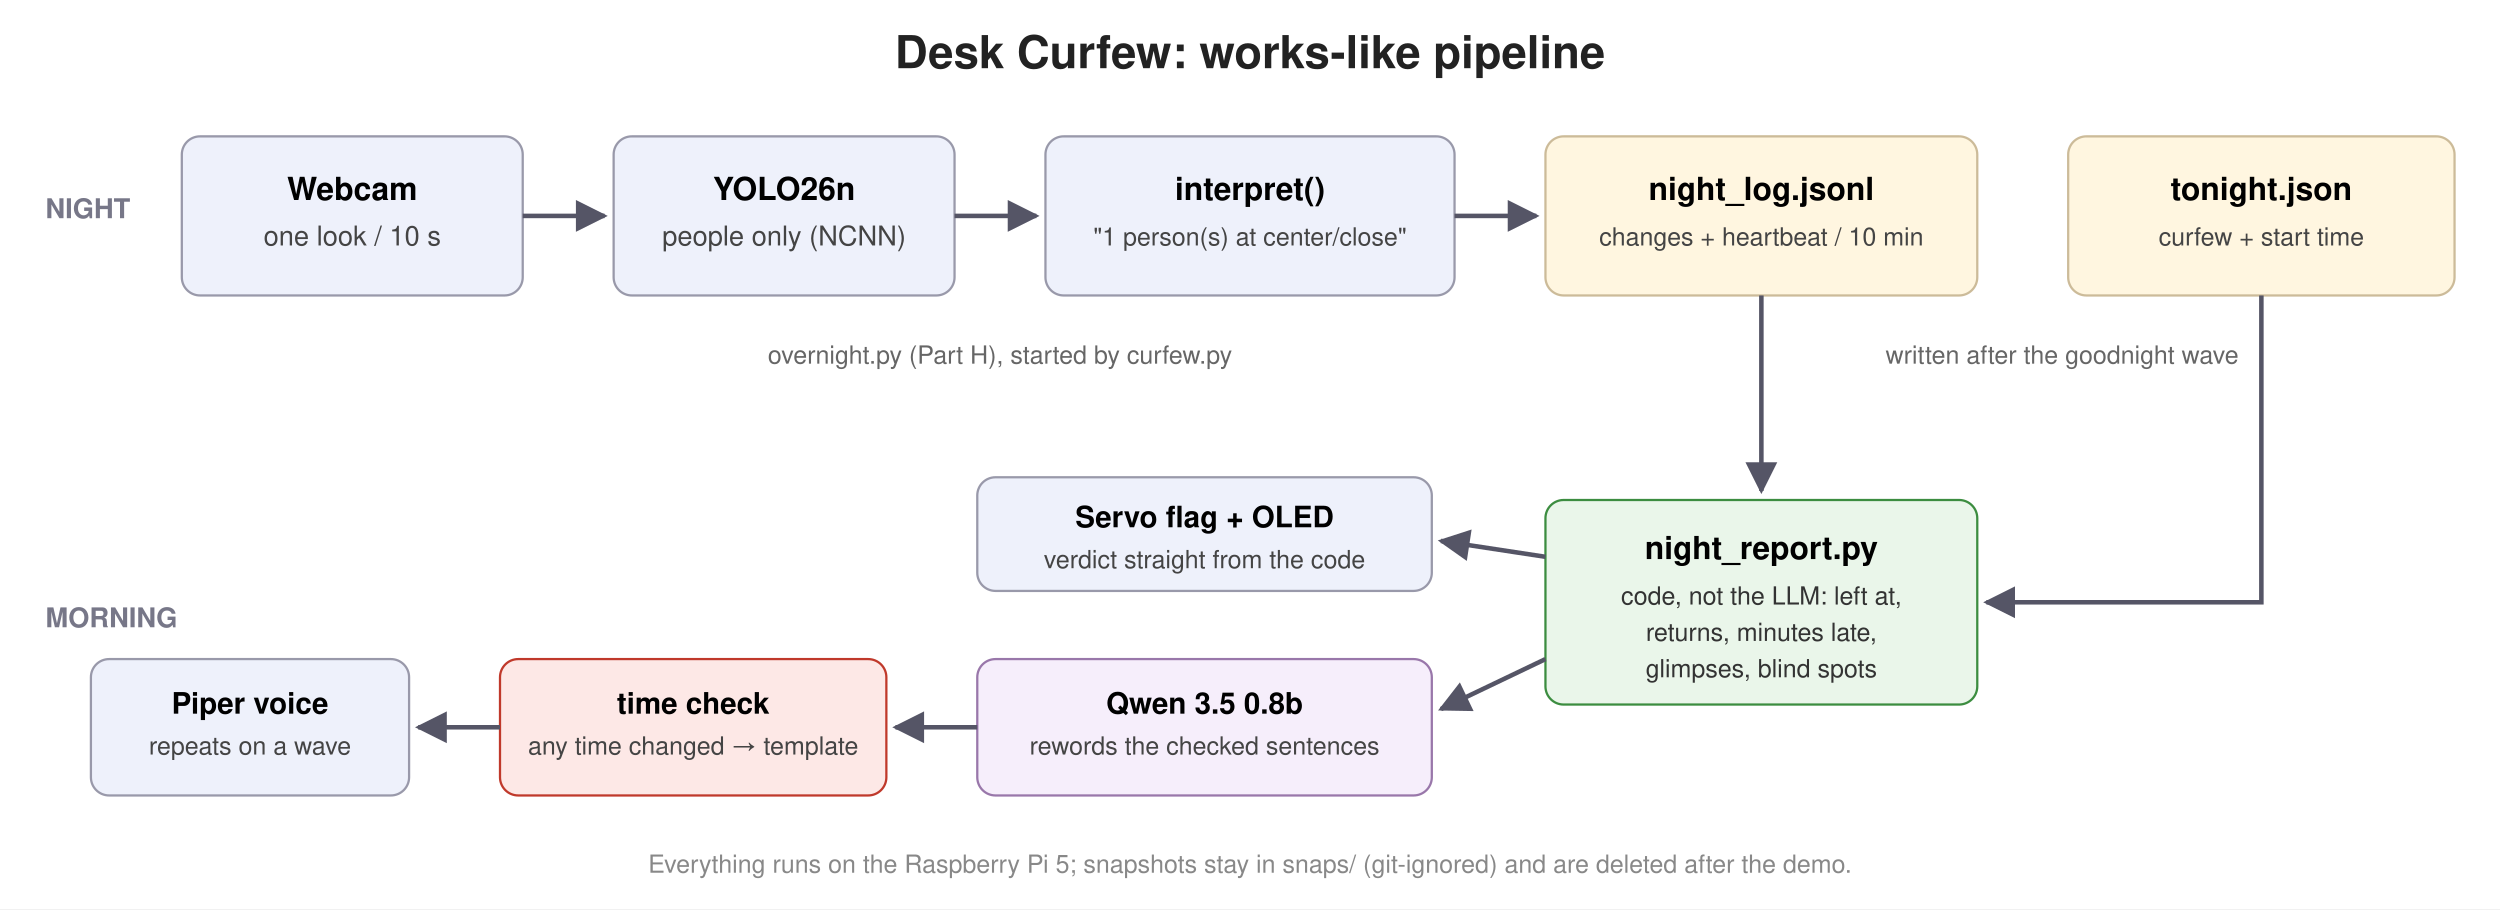
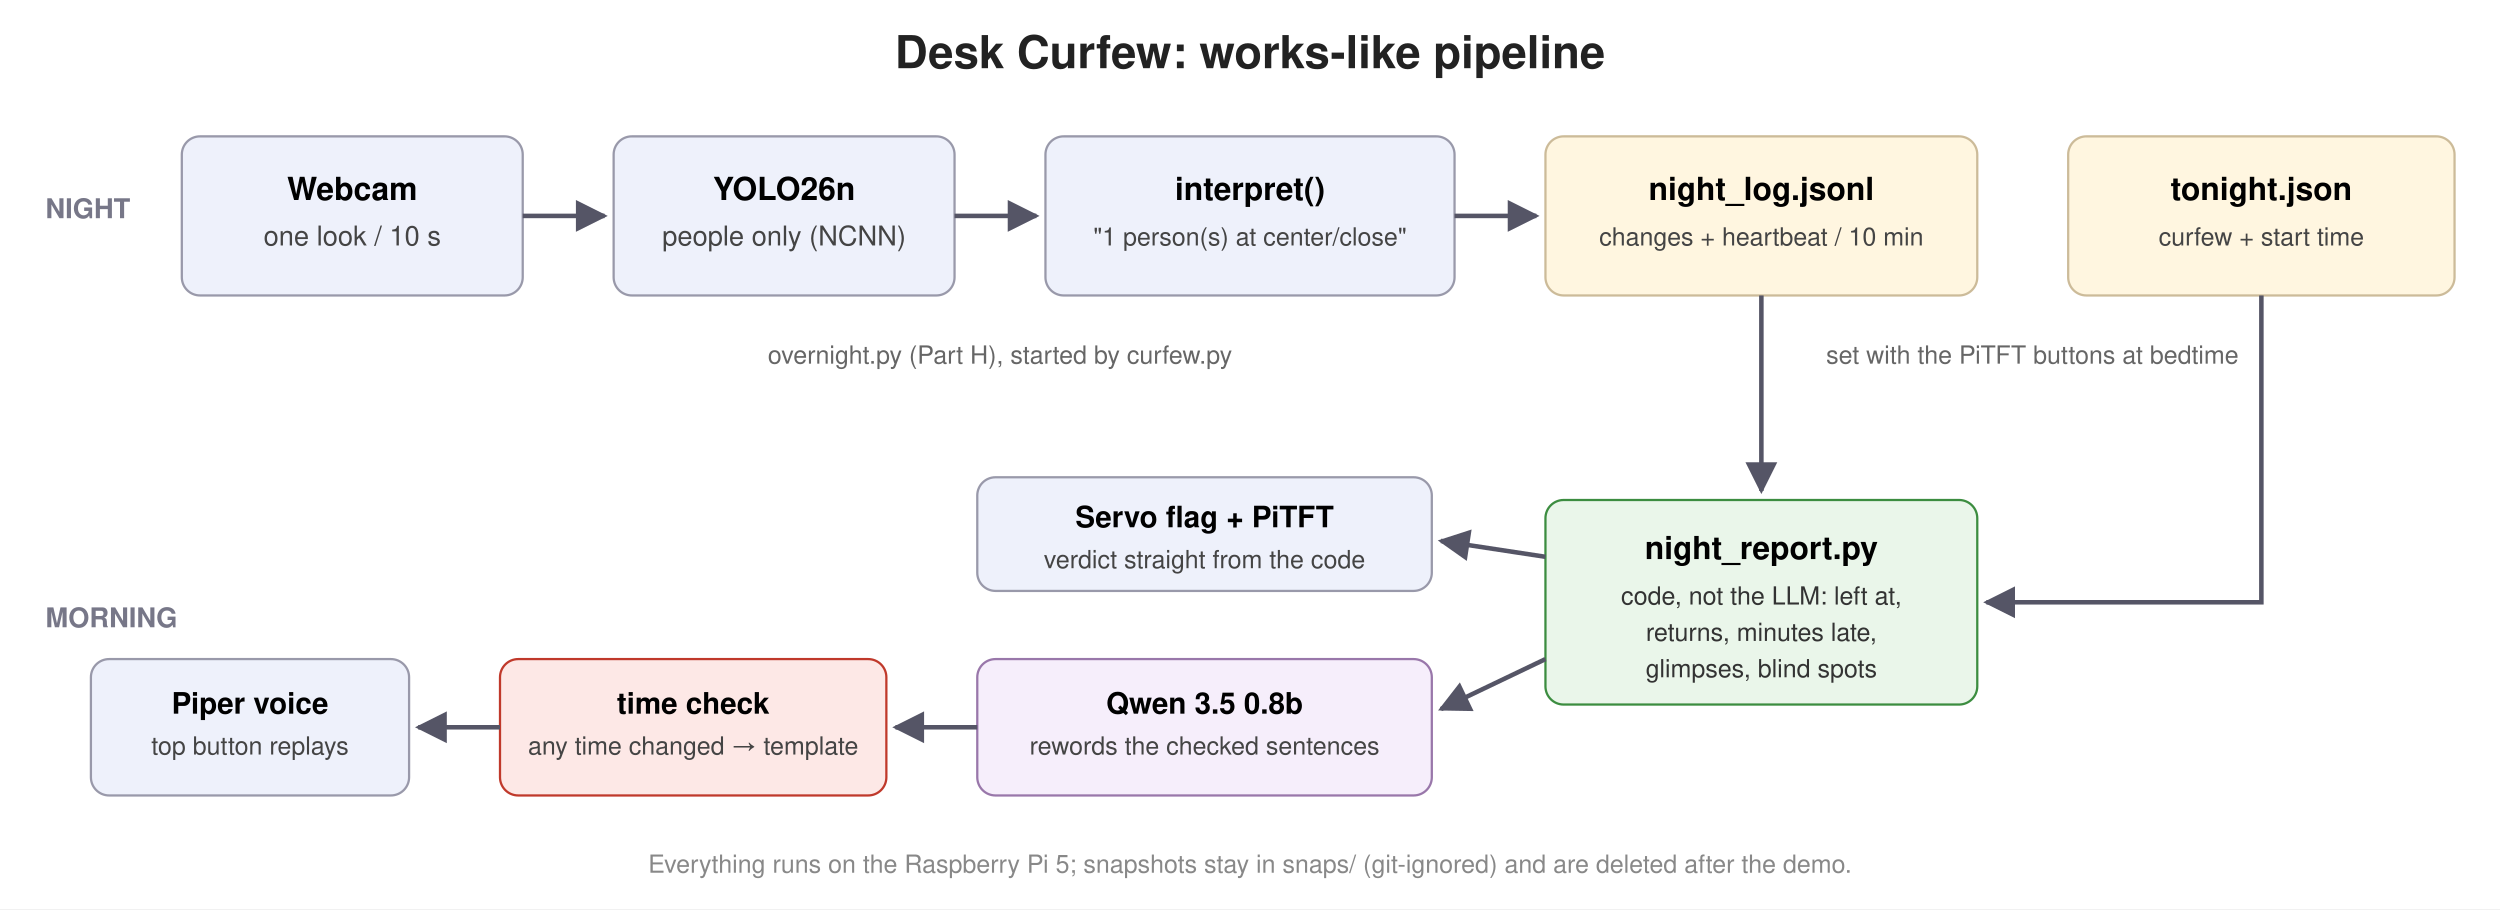
<svg xmlns="http://www.w3.org/2000/svg" viewBox="0 0 1100 400" font-family="Helvetica, Arial, sans-serif">
  <rect width="1100" height="400" fill="#ffffff" />
  <defs>
    <marker id="a" viewBox="0 0 10 10" refX="9" refY="5" markerWidth="7" markerHeight="7" orient="auto">
      <path d="M0,0 L10,5 L0,10 z" fill="#556" />
    </marker>
  </defs>
  <text x="550" y="30" text-anchor="middle" font-size="20" font-weight="bold" fill="#222">Desk Curfew: works-like pipeline</text>
  <text x="20" y="96" font-size="12" font-weight="bold" fill="#778">NIGHT</text>
  <text x="20" y="276" font-size="12" font-weight="bold" fill="#778">MORNING</text>
  <rect x="80" y="60" width="150" height="70" rx="8" fill="#eef1fb" stroke="#99a" />
  <text x="155" y="88" text-anchor="middle" font-size="14" font-weight="bold">Webcam</text>
  <text x="155" y="108" text-anchor="middle" font-size="12" fill="#444">one look / 10 s</text>
  <rect x="270" y="60" width="150" height="70" rx="8" fill="#eef1fb" stroke="#99a" />
  <text x="345" y="88" text-anchor="middle" font-size="14" font-weight="bold">YOLO26n</text>
  <text x="345" y="108" text-anchor="middle" font-size="12" fill="#444">people only (NCNN)</text>
  <rect x="460" y="60" width="180" height="70" rx="8" fill="#eef1fb" stroke="#99a" />
  <text x="550" y="88" text-anchor="middle" font-size="14" font-weight="bold">interpret()</text>
  <text x="550" y="108" text-anchor="middle" font-size="11" fill="#444">"1 person(s) at center/close"</text>
  <rect x="680" y="60" width="190" height="70" rx="8" fill="#fff6e0" stroke="#cb9" />
  <text x="775" y="88" text-anchor="middle" font-size="14" font-weight="bold">night_log.jsonl</text>
  <text x="775" y="108" text-anchor="middle" font-size="11" fill="#444">changes + heartbeat / 10 min</text>
  <rect x="910" y="60" width="170" height="70" rx="8" fill="#fff6e0" stroke="#cb9" />
  <text x="995" y="88" text-anchor="middle" font-size="14" font-weight="bold">tonight.json</text>
  <text x="995" y="108" text-anchor="middle" font-size="11" fill="#444">curfew + start time</text>
  <line x1="230" y1="95" x2="266" y2="95" stroke="#556" stroke-width="2" marker-end="url(#a)" />
  <line x1="420" y1="95" x2="456" y2="95" stroke="#556" stroke-width="2" marker-end="url(#a)" />
  <line x1="640" y1="95" x2="676" y2="95" stroke="#556" stroke-width="2" marker-end="url(#a)" />
-   <text x="985" y="160" text-anchor="end" font-size="11" fill="#666">written after the goodnight wave</text>
+   <text x="985" y="160" text-anchor="end" font-size="11" fill="#666">set with the PiTFT buttons at bedtime</text>
  <text x="440" y="160" text-anchor="middle" font-size="11" fill="#666">overnight.py (Part H), started by curfew.py</text>
  <rect x="680" y="220" width="190" height="90" rx="8" fill="#eaf6ea" stroke="#3c8d40" />
  <text x="775" y="246" text-anchor="middle" font-size="14" font-weight="bold">night_report.py</text>
  <text x="775" y="266" text-anchor="middle" font-size="11" fill="#333">code, not the LLM: left at,</text>
  <text x="775" y="282" text-anchor="middle" font-size="11" fill="#333">returns, minutes late,</text>
  <text x="775" y="298" text-anchor="middle" font-size="11" fill="#333">glimpses, blind spots</text>
  <line x1="775" y1="130" x2="775" y2="216" stroke="#556" stroke-width="2" marker-end="url(#a)" />
  <path d="M995,130 L995,265 L874,265" fill="none" stroke="#556" stroke-width="2" marker-end="url(#a)" />
  <rect x="430" y="210" width="200" height="50" rx="8" fill="#eef1fb" stroke="#99a" />
-   <text x="530" y="232" text-anchor="middle" font-size="13" font-weight="bold">Servo flag + OLED</text>
+   <text x="530" y="232" text-anchor="middle" font-size="13" font-weight="bold">Servo flag + PiTFT</text>
  <text x="530" y="250" text-anchor="middle" font-size="11" fill="#444">verdict straight from the code</text>
  <line x1="680" y1="245" x2="634" y2="238" stroke="#556" stroke-width="2" marker-end="url(#a)" />
  <rect x="430" y="290" width="200" height="60" rx="8" fill="#f6eefb" stroke="#97a" />
  <text x="530" y="314" text-anchor="middle" font-size="13" font-weight="bold">Qwen 3.5 0.8b</text>
  <text x="530" y="332" text-anchor="middle" font-size="11" fill="#444">rewords the checked sentences</text>
  <line x1="680" y1="290" x2="634" y2="312" stroke="#556" stroke-width="2" marker-end="url(#a)" />
  <rect x="220" y="290" width="170" height="60" rx="8" fill="#fde8e6" stroke="#c0392b" />
  <text x="305" y="314" text-anchor="middle" font-size="13" font-weight="bold">time check</text>
  <text x="305" y="332" text-anchor="middle" font-size="11" fill="#444">any time changed → template</text>
  <line x1="430" y1="320" x2="394" y2="320" stroke="#556" stroke-width="2" marker-end="url(#a)" />
  <rect x="40" y="290" width="140" height="60" rx="8" fill="#eef1fb" stroke="#99a" />
  <text x="110" y="314" text-anchor="middle" font-size="13" font-weight="bold">Piper voice</text>
-   <text x="110" y="332" text-anchor="middle" font-size="11" fill="#444">repeats on a wave</text>
+   <text x="110" y="332" text-anchor="middle" font-size="11" fill="#444">top button replays</text>
  <line x1="220" y1="320" x2="184" y2="320" stroke="#556" stroke-width="2" marker-end="url(#a)" />
  <text x="550" y="384" text-anchor="middle" font-size="11" fill="#888">Everything runs on the Raspberry Pi 5; snapshots stay in snaps/ (git-ignored) and are deleted after the demo.</text>
</svg>
